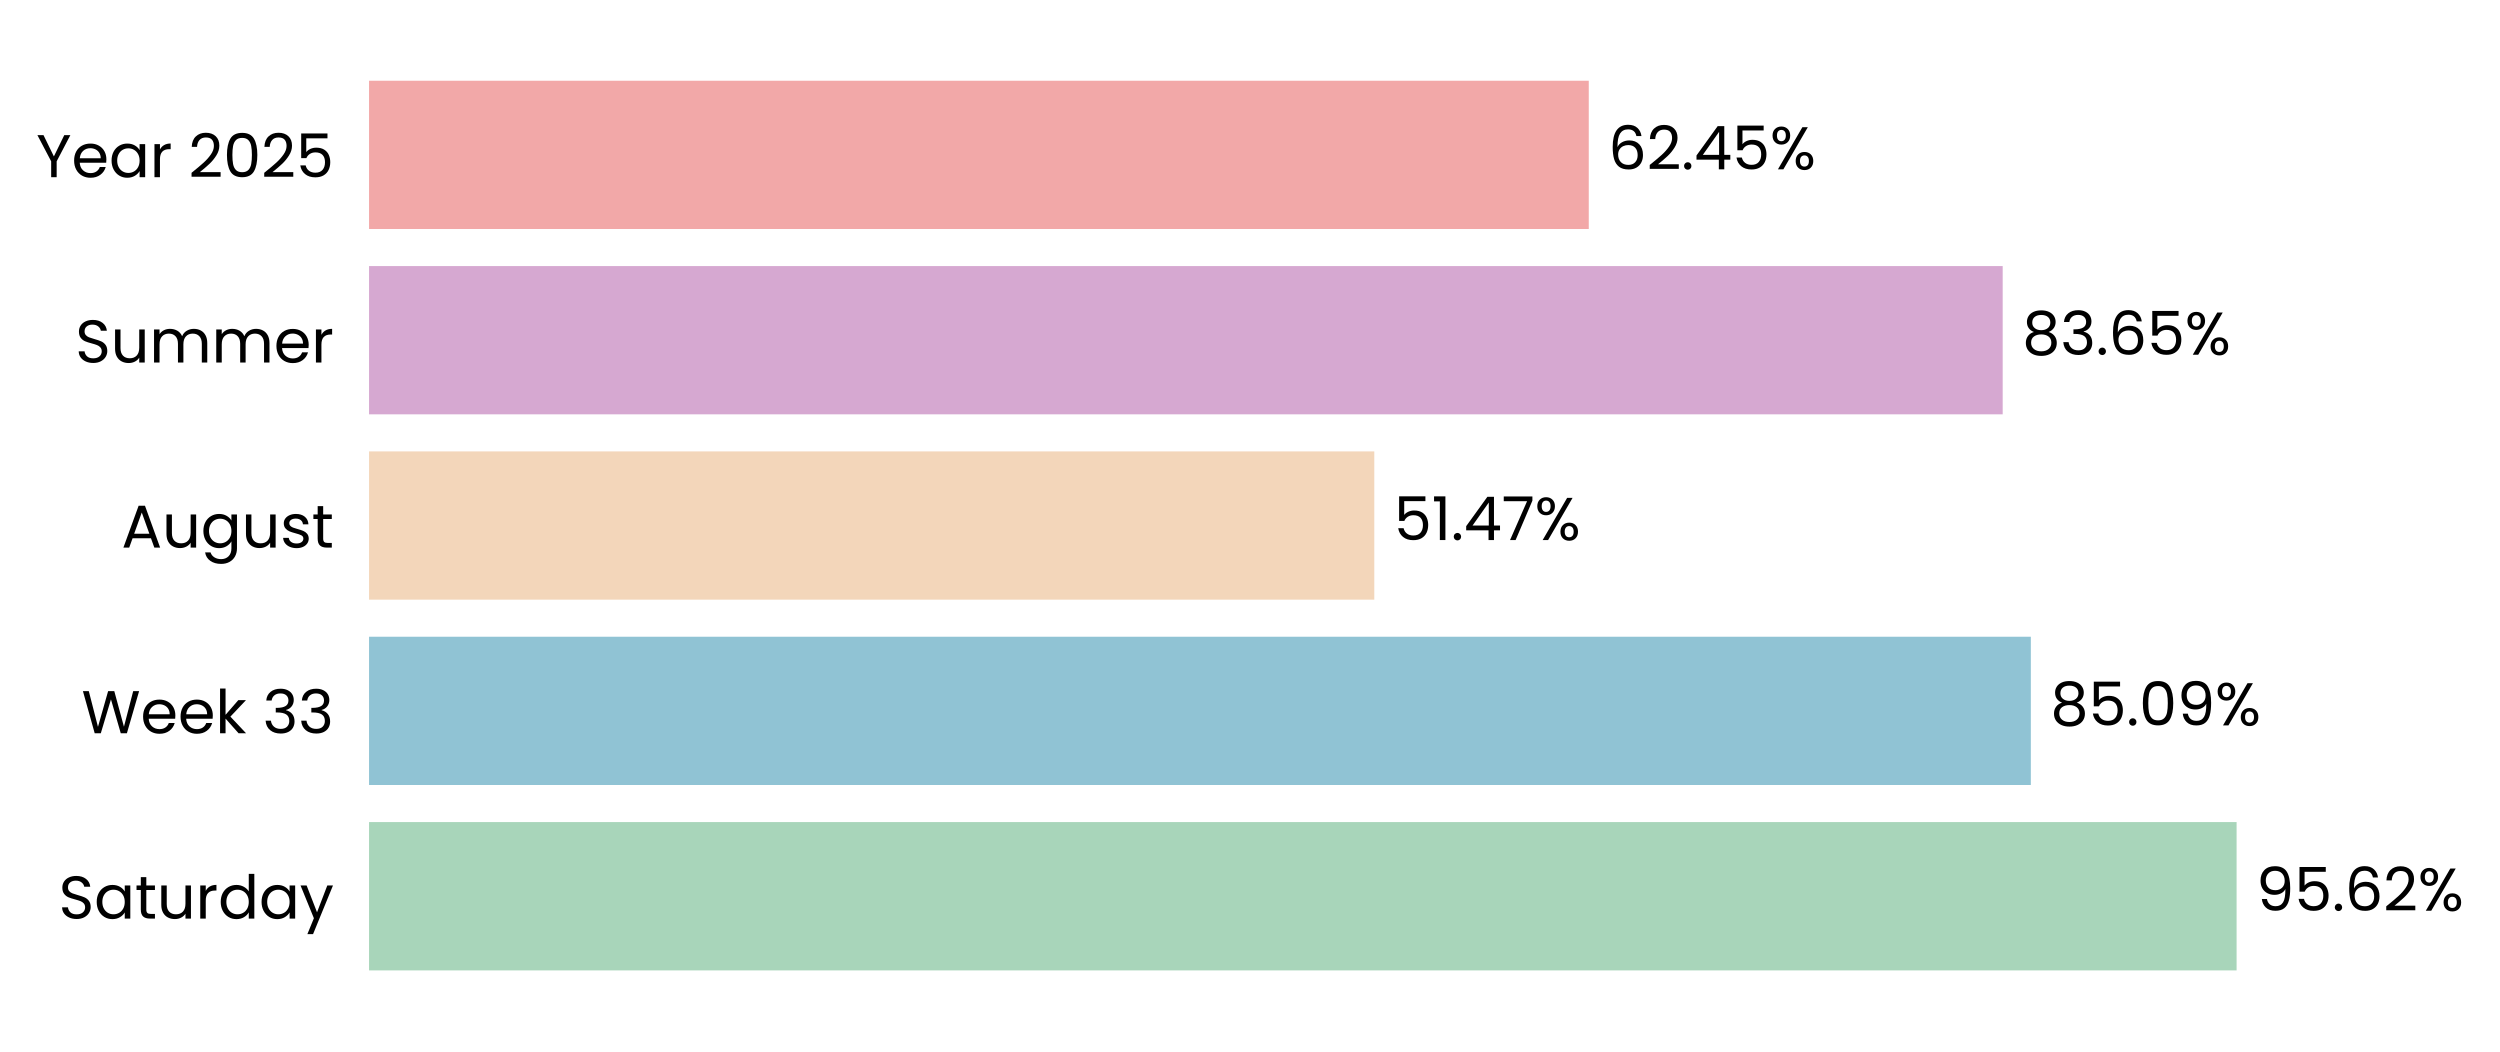
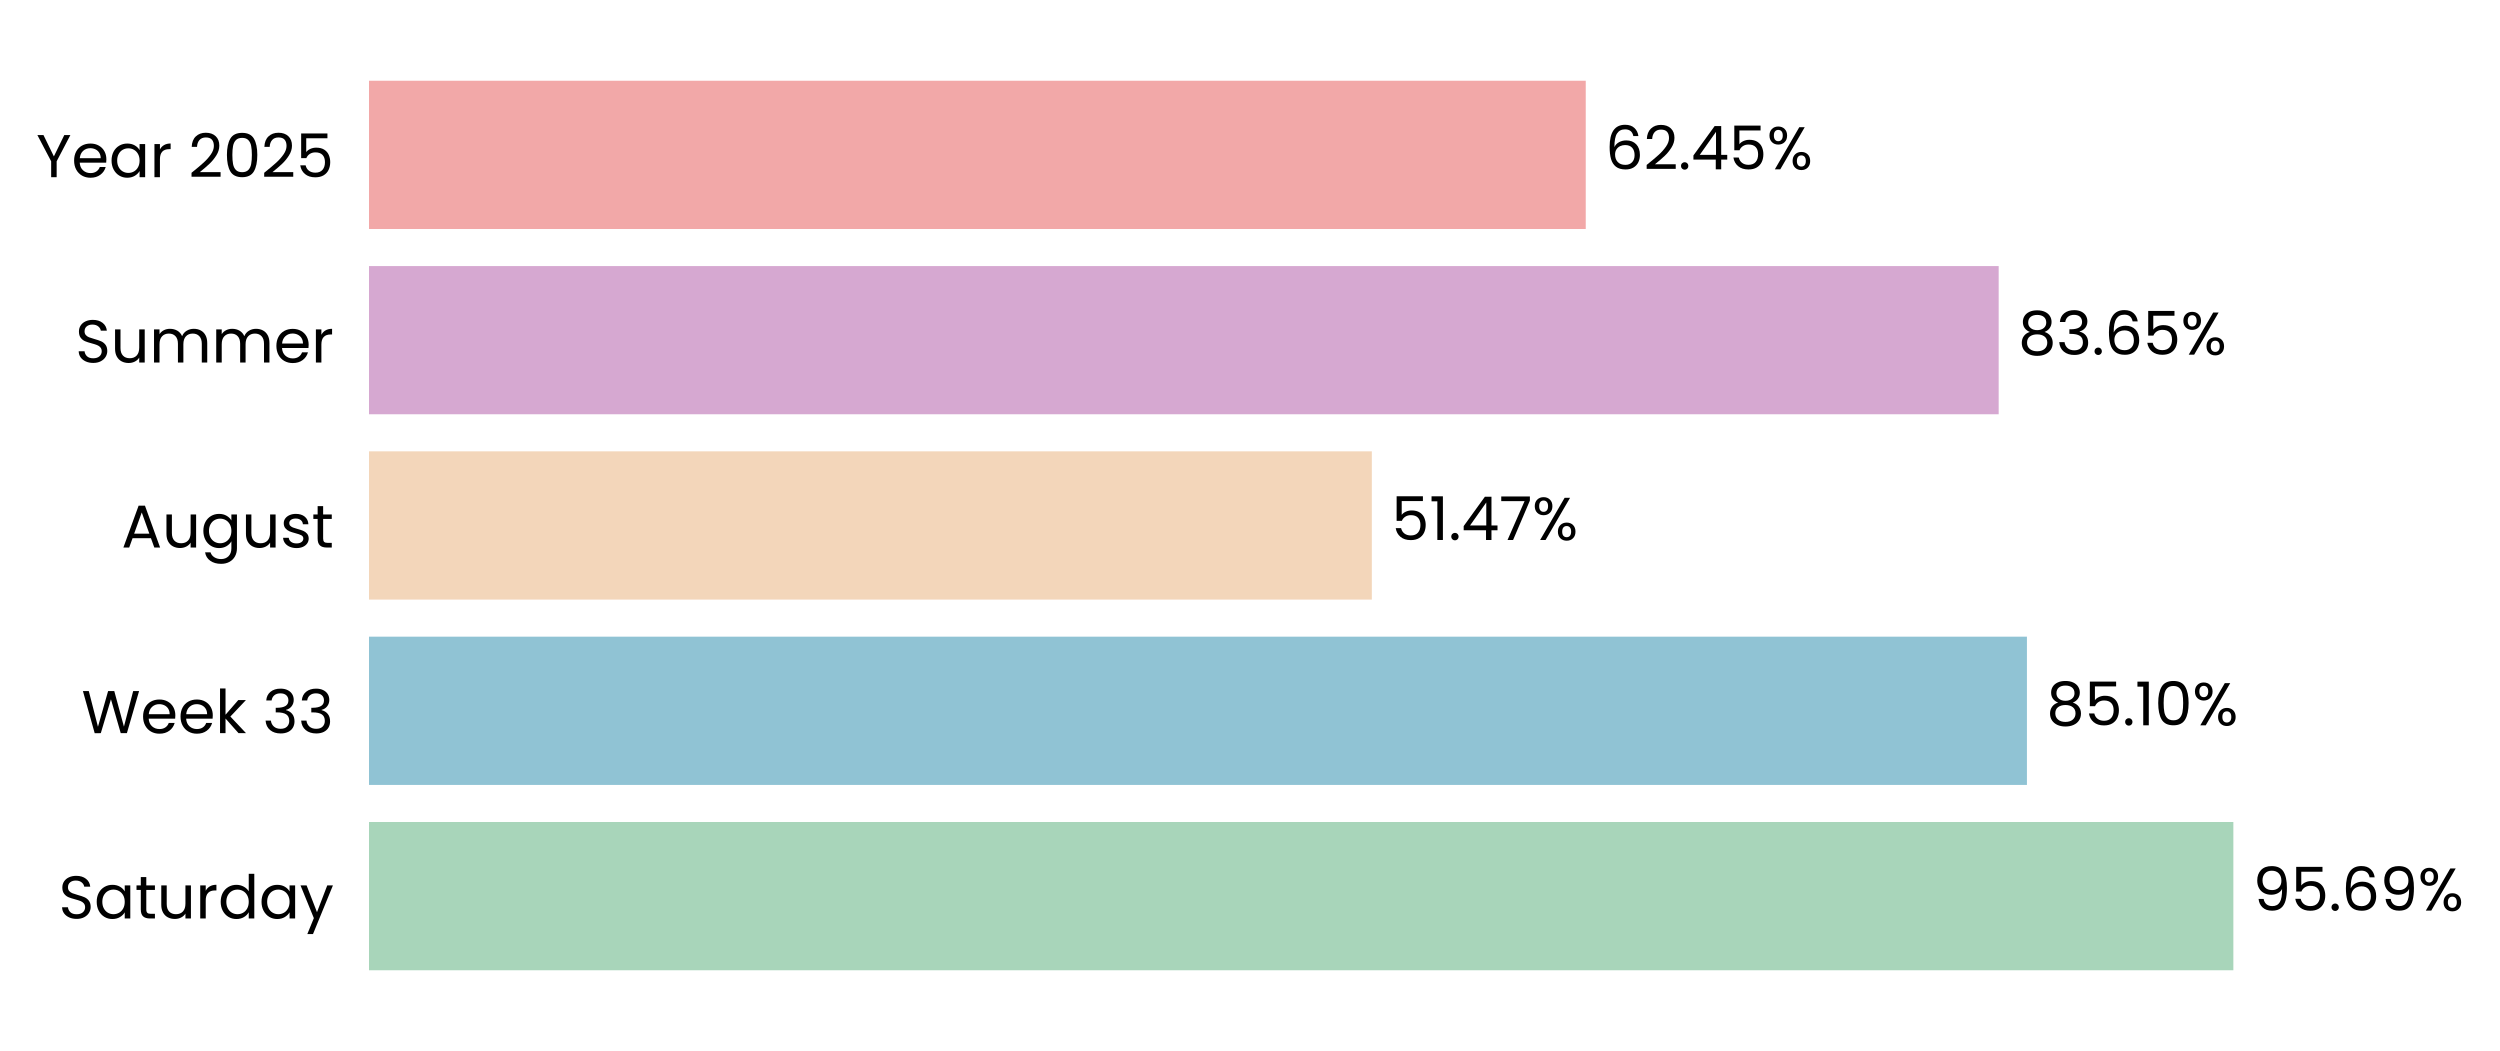
- <svg xmlns="http://www.w3.org/2000/svg" xmlns:xlink="http://www.w3.org/1999/xlink" width="496.625pt" height="208.8pt" viewBox="0 0 496.625 208.8" version="1.1">
+ <svg xmlns="http://www.w3.org/2000/svg" xmlns:xlink="http://www.w3.org/1999/xlink" width="496.683pt" height="208.8pt" viewBox="0 0 496.683 208.8" version="1.1">
  <defs>
    <style type="text/css">*{stroke-linejoin: round; stroke-linecap: butt}</style>
  </defs>
  <g id="figure_1">
    <g id="patch_1">
-       <path d="M 0 208.8  L 496.625 208.8  L 496.625 0  L 0 0  L 0 208.8  z " style="fill: none" />
+       <path d="M 0 208.8  L 496.683 208.8  L 496.683 0  L 0 0  L 0 208.8  z " style="fill: none" />
    </g>
    <g id="axes_1">
      <g id="patch_2">
-         <path d="M 73.311 201.6  L 461.274 201.6  L 461.274 7.2  L 73.311 7.2  L 73.311 201.6  z " style="fill: none" />
+         <path d="M 73.311 201.6  L 460.373 201.6  L 460.373 7.2  L 73.311 7.2  L 73.311 201.6  z " style="fill: none" />
      </g>
      <g id="patch_3">
-         <path d="M 73.311 192.764  L 444.301 192.764  L 444.301 163.309  L 73.311 163.309  z " clip-path="url(#p3b3eab11f4)" style="fill: #a8d5ba" />
+         <path d="M 73.311 192.764  L 443.708 192.764  L 443.708 163.309  L 73.311 163.309  z " clip-path="url(#p50391e956d)" style="fill: #a8d5ba" />
      </g>
      <g id="patch_4">
-         <path d="M 73.311 155.945  L 403.426 155.945  L 403.426 126.491  L 73.311 126.491  z " clip-path="url(#p3b3eab11f4)" style="fill: #90c3d4" />
+         <path d="M 73.311 155.945  L 402.698 155.945  L 402.698 126.491  L 73.311 126.491  z " clip-path="url(#p50391e956d)" style="fill: #90c3d4" />
      </g>
      <g id="patch_5">
-         <path d="M 73.311 119.127  L 273.003 119.127  L 273.003 89.673  L 73.311 89.673  z " clip-path="url(#p3b3eab11f4)" style="fill: #f3d6ba" />
+         <path d="M 73.311 119.127  L 272.547 119.127  L 272.547 89.673  L 73.311 89.673  z " clip-path="url(#p50391e956d)" style="fill: #f3d6ba" />
      </g>
      <g id="patch_6">
-         <path d="M 73.311 82.309  L 397.835 82.309  L 397.835 52.855  L 73.311 52.855  z " clip-path="url(#p3b3eab11f4)" style="fill: #d6a8d1" />
+         <path d="M 73.311 82.309  L 397.084 82.309  L 397.084 52.855  L 73.311 52.855  z " clip-path="url(#p50391e956d)" style="fill: #d6a8d1" />
      </g>
      <g id="patch_7">
-         <path d="M 73.311 45.491  L 315.609 45.491  L 315.609 16.036  L 73.311 16.036  z " clip-path="url(#p3b3eab11f4)" style="fill: #f2a8a8" />
+         <path d="M 73.311 45.491  L 315.046 45.491  L 315.046 16.036  L 73.311 16.036  z " clip-path="url(#p50391e956d)" style="fill: #f2a8a8" />
      </g>
      <g id="matplotlib.axis_1">
        <g id="ytick_1">
          <g id="text_1">
            <g transform="translate(11.65312 182.4764) scale(0.12 -0.12)">
              <defs>
                <path id="Poppins-Regular-53" d="M 1907 -45  Q 1466 -45 1117 112  Q 768 269 569 547  Q 371 826 365 1190  L 986 1190  Q 1018 877 1245 662  Q 1472 448 1907 448  Q 2323 448 2563 656  Q 2803 864 2803 1190  Q 2803 1446 2662 1606  Q 2522 1766 2310 1849  Q 2099 1933 1741 2029  Q 1299 2144 1033 2259  Q 768 2374 579 2620  Q 390 2867 390 3283  Q 390 3648 576 3929  Q 762 4211 1098 4364  Q 1434 4518 1869 4518  Q 2496 4518 2896 4204  Q 3296 3891 3347 3373  L 2707 3373  Q 2675 3629 2438 3824  Q 2202 4019 1811 4019  Q 1446 4019 1216 3830  Q 986 3642 986 3302  Q 986 3059 1123 2905  Q 1261 2752 1462 2672  Q 1664 2592 2029 2490  Q 2470 2368 2739 2249  Q 3008 2131 3200 1884  Q 3392 1638 3392 1216  Q 3392 890 3219 602  Q 3046 314 2707 134  Q 2368 -45 1907 -45  z " transform="scale(0.015625)" />
                <path id="Poppins-Regular-61" d="M 275 1766  Q 275 2304 492 2710  Q 710 3117 1091 3341  Q 1472 3565 1939 3565  Q 2400 3565 2739 3366  Q 3078 3168 3245 2867  L 3245 3507  L 3834 3507  L 3834 0  L 3245 0  L 3245 653  Q 3072 346 2729 144  Q 2387 -58 1933 -58  Q 1466 -58 1088 172  Q 710 403 492 819  Q 275 1235 275 1766  z M 3245 1760  Q 3245 2157 3085 2451  Q 2925 2746 2653 2902  Q 2381 3059 2054 3059  Q 1728 3059 1459 2905  Q 1190 2752 1030 2457  Q 870 2163 870 1766  Q 870 1363 1030 1065  Q 1190 768 1459 611  Q 1728 454 2054 454  Q 2381 454 2653 611  Q 2925 768 3085 1065  Q 3245 1363 3245 1760  z " transform="scale(0.015625)" />
                <path id="Poppins-Regular-74" d="M 1203 3027  L 1203 960  Q 1203 704 1312 598  Q 1421 493 1690 493  L 2118 493  L 2118 0  L 1594 0  Q 1107 0 864 224  Q 621 448 621 960  L 621 3027  L 166 3027  L 166 3507  L 621 3507  L 621 4390  L 1203 4390  L 1203 3507  L 2118 3507  L 2118 3027  L 1203 3027  z " transform="scale(0.015625)" />
                <path id="Poppins-Regular-75" d="M 3603 3507  L 3603 0  L 3021 0  L 3021 518  Q 2854 250 2556 99  Q 2259 -51 1901 -51  Q 1491 -51 1164 118  Q 838 288 649 627  Q 461 966 461 1453  L 461 3507  L 1037 3507  L 1037 1530  Q 1037 1011 1299 732  Q 1562 454 2016 454  Q 2483 454 2752 742  Q 3021 1030 3021 1581  L 3021 3507  L 3603 3507  z " transform="scale(0.015625)" />
                <path id="Poppins-Regular-72" d="M 1075 2938  Q 1229 3238 1513 3404  Q 1798 3571 2208 3571  L 2208 2970  L 2054 2970  Q 1075 2970 1075 1907  L 1075 0  L 493 0  L 493 3507  L 1075 3507  L 1075 2938  z " transform="scale(0.015625)" />
                <path id="Poppins-Regular-64" d="M 275 1766  Q 275 2304 492 2710  Q 710 3117 1091 3341  Q 1472 3565 1946 3565  Q 2355 3565 2707 3376  Q 3059 3187 3245 2880  L 3245 4736  L 3834 4736  L 3834 0  L 3245 0  L 3245 659  Q 3072 346 2733 144  Q 2394 -58 1939 -58  Q 1472 -58 1091 172  Q 710 403 492 819  Q 275 1235 275 1766  z M 3245 1760  Q 3245 2157 3085 2451  Q 2925 2746 2653 2902  Q 2381 3059 2054 3059  Q 1728 3059 1459 2905  Q 1190 2752 1030 2457  Q 870 2163 870 1766  Q 870 1363 1030 1065  Q 1190 768 1459 611  Q 1728 454 2054 454  Q 2381 454 2653 611  Q 2925 768 3085 1065  Q 3245 1363 3245 1760  z " transform="scale(0.015625)" />
                <path id="Poppins-Regular-79" d="M 3514 3507  L 1402 -1651  L 800 -1651  L 1491 38  L 77 3507  L 723 3507  L 1824 666  L 2912 3507  L 3514 3507  z " transform="scale(0.015625)" />
              </defs>
              <use xlink:href="#Poppins-Regular-53" />
              <use xlink:href="#Poppins-Regular-61" transform="translate(58.7 0)" />
              <use xlink:href="#Poppins-Regular-74" transform="translate(126.3 0)" />
              <use xlink:href="#Poppins-Regular-75" transform="translate(162.7 0)" />
              <use xlink:href="#Poppins-Regular-72" transform="translate(226.7 0)" />
              <use xlink:href="#Poppins-Regular-64" transform="translate(264 0)" />
              <use xlink:href="#Poppins-Regular-61" transform="translate(331.5999 0)" />
              <use xlink:href="#Poppins-Regular-79" transform="translate(399.1999 0)" />
            </g>
          </g>
        </g>
        <g id="ytick_2">
          <g id="text_2">
            <g transform="translate(16.19813 145.6582) scale(0.12 -0.12)">
              <defs>
                <path id="Poppins-Regular-57" d="M 6099 4461  L 4806 0  L 4154 0  L 3117 3590  L 2042 0  L 1395 -6  L 147 4461  L 768 4461  L 1741 678  L 2816 4461  L 3469 4461  L 4493 691  L 5472 4461  L 6099 4461  z " transform="scale(0.015625)" />
                <path id="Poppins-Regular-65" d="M 3693 1888  Q 3693 1722 3674 1536  L 870 1536  Q 902 1018 1225 726  Q 1549 435 2010 435  Q 2387 435 2640 611  Q 2893 787 2995 1082  L 3622 1082  Q 3482 576 3059 259  Q 2637 -58 2010 -58  Q 1510 -58 1116 166  Q 723 390 499 803  Q 275 1216 275 1760  Q 275 2304 492 2713  Q 710 3123 1104 3344  Q 1498 3565 2010 3565  Q 2509 3565 2893 3347  Q 3277 3130 3485 2749  Q 3693 2368 3693 1888  z M 3091 2010  Q 3091 2342 2944 2582  Q 2797 2822 2544 2947  Q 2291 3072 1984 3072  Q 1542 3072 1232 2790  Q 922 2509 877 2010  L 3091 2010  z " transform="scale(0.015625)" />
                <path id="Poppins-Regular-6b" d="M 2451 0  L 1075 1549  L 1075 0  L 493 0  L 493 4736  L 1075 4736  L 1075 1952  L 2426 3507  L 3238 3507  L 1587 1760  L 3245 0  L 2451 0  z " transform="scale(0.015625)" />
                <path id="Poppins-Regular-20" transform="scale(0.015625)" />
                <path id="Poppins-Regular-33" d="M 384 3462  Q 429 4051 838 4384  Q 1248 4717 1901 4717  Q 2336 4717 2653 4560  Q 2970 4403 3133 4134  Q 3296 3866 3296 3526  Q 3296 3130 3069 2842  Q 2842 2554 2477 2470  L 2477 2438  Q 2893 2336 3136 2035  Q 3379 1734 3379 1248  Q 3379 883 3212 592  Q 3046 301 2713 134  Q 2381 -32 1914 -32  Q 1235 -32 800 323  Q 365 678 314 1331  L 877 1331  Q 922 947 1190 704  Q 1459 461 1907 461  Q 2355 461 2588 694  Q 2822 928 2822 1299  Q 2822 1779 2502 1990  Q 2182 2202 1536 2202  L 1389 2202  L 1389 2688  L 1542 2688  Q 2131 2694 2432 2883  Q 2733 3072 2733 3469  Q 2733 3808 2512 4013  Q 2291 4218 1882 4218  Q 1485 4218 1241 4013  Q 998 3808 954 3462  L 384 3462  z " transform="scale(0.015625)" />
              </defs>
              <use xlink:href="#Poppins-Regular-57" />
              <use xlink:href="#Poppins-Regular-65" transform="translate(97.59999 0)" />
              <use xlink:href="#Poppins-Regular-65" transform="translate(159.6 0)" />
              <use xlink:href="#Poppins-Regular-6b" transform="translate(221.6 0)" />
              <use xlink:href="#Poppins-Regular-20" transform="translate(273.0999 0)" />
              <use xlink:href="#Poppins-Regular-33" transform="translate(299.7999 0)" />
              <use xlink:href="#Poppins-Regular-33" transform="translate(358.6999 0)" />
            </g>
          </g>
        </g>
        <g id="ytick_3">
          <g id="text_3">
            <g transform="translate(24.11812 108.78) scale(0.12 -0.12)">
              <defs>
                <path id="Poppins-Regular-41" d="M 3130 992  L 1184 992  L 826 0  L 211 0  L 1824 4435  L 2496 4435  L 4102 0  L 3488 0  L 3130 992  z M 2963 1466  L 2157 3718  L 1350 1466  L 2963 1466  z " transform="scale(0.015625)" />
                <path id="Poppins-Regular-67" d="M 1939 3565  Q 2394 3565 2736 3366  Q 3078 3168 3245 2867  L 3245 3507  L 3834 3507  L 3834 -77  Q 3834 -557 3629 -931  Q 3424 -1306 3043 -1517  Q 2662 -1728 2157 -1728  Q 1466 -1728 1005 -1401  Q 544 -1075 461 -512  L 1037 -512  Q 1133 -832 1433 -1027  Q 1734 -1222 2157 -1222  Q 2637 -1222 2941 -921  Q 3245 -621 3245 -77  L 3245 659  Q 3072 352 2733 147  Q 2394 -58 1939 -58  Q 1472 -58 1091 172  Q 710 403 492 819  Q 275 1235 275 1766  Q 275 2304 492 2710  Q 710 3117 1091 3341  Q 1472 3565 1939 3565  z M 3245 1760  Q 3245 2157 3085 2451  Q 2925 2746 2653 2902  Q 2381 3059 2054 3059  Q 1728 3059 1459 2905  Q 1190 2752 1030 2457  Q 870 2163 870 1766  Q 870 1363 1030 1065  Q 1190 768 1459 611  Q 1728 454 2054 454  Q 2381 454 2653 611  Q 2925 768 3085 1065  Q 3245 1363 3245 1760  z " transform="scale(0.015625)" />
                <path id="Poppins-Regular-73" d="M 1734 -58  Q 1331 -58 1011 80  Q 691 218 505 464  Q 320 710 301 1030  L 902 1030  Q 928 768 1149 601  Q 1370 435 1728 435  Q 2061 435 2253 582  Q 2445 730 2445 954  Q 2445 1184 2240 1296  Q 2035 1408 1606 1517  Q 1216 1619 969 1724  Q 723 1830 547 2038  Q 371 2246 371 2586  Q 371 2854 531 3078  Q 691 3302 985 3433  Q 1280 3565 1658 3565  Q 2240 3565 2598 3270  Q 2957 2976 2982 2464  L 2400 2464  Q 2381 2739 2179 2905  Q 1978 3072 1638 3072  Q 1325 3072 1139 2937  Q 954 2803 954 2586  Q 954 2413 1066 2301  Q 1178 2189 1347 2121  Q 1517 2054 1818 1971  Q 2195 1869 2432 1769  Q 2669 1670 2838 1472  Q 3008 1274 3014 954  Q 3014 666 2854 435  Q 2694 205 2403 73  Q 2112 -58 1734 -58  z " transform="scale(0.015625)" />
              </defs>
              <use xlink:href="#Poppins-Regular-41" />
              <use xlink:href="#Poppins-Regular-75" transform="translate(67.39999 0)" />
              <use xlink:href="#Poppins-Regular-67" transform="translate(131.4 0)" />
              <use xlink:href="#Poppins-Regular-75" transform="translate(199 0)" />
              <use xlink:href="#Poppins-Regular-73" transform="translate(263 0)" />
              <use xlink:href="#Poppins-Regular-74" transform="translate(315.2 0)" />
            </g>
          </g>
        </g>
        <g id="ytick_4">
          <g id="text_4">
            <g transform="translate(14.95125 72.02182) scale(0.12 -0.12)">
              <defs>
                <path id="Poppins-Regular-6d" d="M 4710 3571  Q 5120 3571 5440 3401  Q 5760 3232 5945 2893  Q 6131 2554 6131 2067  L 6131 0  L 5555 0  L 5555 1984  Q 5555 2509 5296 2787  Q 5037 3066 4595 3066  Q 4141 3066 3872 2774  Q 3603 2483 3603 1933  L 3603 0  L 3027 0  L 3027 1984  Q 3027 2509 2768 2787  Q 2509 3066 2067 3066  Q 1613 3066 1344 2774  Q 1075 2483 1075 1933  L 1075 0  L 493 0  L 493 3507  L 1075 3507  L 1075 3002  Q 1248 3277 1539 3424  Q 1830 3571 2182 3571  Q 2624 3571 2963 3372  Q 3302 3174 3469 2790  Q 3616 3162 3955 3366  Q 4294 3571 4710 3571  z " transform="scale(0.015625)" />
              </defs>
              <use xlink:href="#Poppins-Regular-53" />
              <use xlink:href="#Poppins-Regular-75" transform="translate(58.7 0)" />
              <use xlink:href="#Poppins-Regular-6d" transform="translate(122.7 0)" />
              <use xlink:href="#Poppins-Regular-6d" transform="translate(225.7 0)" />
              <use xlink:href="#Poppins-Regular-65" transform="translate(328.7 0)" />
              <use xlink:href="#Poppins-Regular-72" transform="translate(390.6999 0)" />
            </g>
          </g>
        </g>
        <g id="ytick_5">
          <g id="text_5">
            <g transform="translate(7.2 35.20364) scale(0.12 -0.12)">
              <defs>
                <path id="Poppins-Regular-59" d="M 3616 4461  L 2163 1683  L 2163 0  L 1581 0  L 1581 1683  L 122 4461  L 768 4461  L 1869 2202  L 2970 4461  L 3616 4461  z " transform="scale(0.015625)" />
                <path id="Poppins-Regular-32" d="M 326 467  Q 1139 1120 1600 1539  Q 2061 1958 2377 2416  Q 2694 2874 2694 3315  Q 2694 3731 2492 3971  Q 2291 4211 1843 4211  Q 1408 4211 1168 3939  Q 928 3667 909 3213  L 346 3213  Q 371 3930 780 4320  Q 1190 4710 1837 4710  Q 2496 4710 2883 4345  Q 3270 3981 3270 3341  Q 3270 2810 2953 2307  Q 2637 1805 2233 1424  Q 1830 1043 1203 538  L 3405 538  L 3405 51  L 326 51  L 326 467  z " transform="scale(0.015625)" />
                <path id="Poppins-Regular-30" d="M 397 2362  Q 397 3462 755 4080  Q 1114 4698 2010 4698  Q 2899 4698 3257 4080  Q 3616 3462 3616 2362  Q 3616 1242 3257 621  Q 2899 0 2010 0  Q 1114 0 755 621  Q 397 1242 397 2362  z M 3040 2362  Q 3040 2918 2966 3305  Q 2893 3693 2665 3929  Q 2438 4166 2010 4166  Q 1574 4166 1347 3929  Q 1120 3693 1046 3305  Q 973 2918 973 2362  Q 973 1786 1046 1395  Q 1120 1005 1347 768  Q 1574 531 2010 531  Q 2438 531 2665 768  Q 2893 1005 2966 1395  Q 3040 1786 3040 2362  z " transform="scale(0.015625)" />
                <path id="Poppins-Regular-35" d="M 3347 4122  L 1101 4122  L 1101 2662  Q 1248 2867 1536 2998  Q 1824 3130 2157 3130  Q 2688 3130 3021 2909  Q 3354 2688 3498 2339  Q 3642 1990 3642 1600  Q 3642 1139 3469 774  Q 3296 410 2941 198  Q 2586 -13 2061 -13  Q 1389 -13 973 332  Q 557 678 467 1254  L 1037 1254  Q 1120 890 1389 685  Q 1658 480 2067 480  Q 2573 480 2829 784  Q 3085 1088 3085 1587  Q 3085 2086 2829 2358  Q 2573 2630 2074 2630  Q 1734 2630 1481 2467  Q 1229 2304 1114 2022  L 563 2022  L 563 4634  L 3347 4634  L 3347 4122  z " transform="scale(0.015625)" />
              </defs>
              <use xlink:href="#Poppins-Regular-59" />
              <use xlink:href="#Poppins-Regular-65" transform="translate(58.39999 0)" />
              <use xlink:href="#Poppins-Regular-61" transform="translate(120.4 0)" />
              <use xlink:href="#Poppins-Regular-72" transform="translate(188 0)" />
              <use xlink:href="#Poppins-Regular-20" transform="translate(225.3 0)" />
              <use xlink:href="#Poppins-Regular-32" transform="translate(252 0)" />
              <use xlink:href="#Poppins-Regular-30" transform="translate(309.4999 0)" />
              <use xlink:href="#Poppins-Regular-32" transform="translate(372.2999 0)" />
              <use xlink:href="#Poppins-Regular-35" transform="translate(429.7999 0)" />
            </g>
          </g>
        </g>
      </g>
      <g id="text_6">
-         <g transform="translate(448.1803 180.9164) scale(0.12 -0.12)">
+         <g transform="translate(447.5782 180.9164) scale(0.12 -0.12)">
          <defs>
            <path id="Poppins-Regular-39" d="M 1146 1242  Q 1210 877 1443 678  Q 1677 480 2074 480  Q 2605 480 2857 896  Q 3110 1312 3098 2298  Q 2963 2010 2649 1846  Q 2336 1683 1952 1683  Q 1523 1683 1187 1859  Q 851 2035 659 2374  Q 467 2714 467 3194  Q 467 3878 864 4297  Q 1261 4717 1990 4717  Q 2886 4717 3248 4134  Q 3610 3552 3610 2400  Q 3610 1594 3466 1069  Q 3322 544 2979 269  Q 2637 -6 2042 -6  Q 1389 -6 1024 346  Q 659 698 608 1242  L 1146 1242  z M 2048 2176  Q 2477 2176 2752 2441  Q 3027 2707 3027 3162  Q 3027 3642 2758 3936  Q 2490 4230 2003 4230  Q 1555 4230 1289 3948  Q 1024 3667 1024 3206  Q 1024 2739 1286 2457  Q 1549 2176 2048 2176  z " transform="scale(0.015625)" />
            <path id="Poppins-Regular-2e" d="M 678 -38  Q 512 -38 397 77  Q 282 192 282 358  Q 282 525 397 640  Q 512 755 678 755  Q 838 755 950 640  Q 1062 525 1062 358  Q 1062 192 950 77  Q 838 -38 678 -38  z " transform="scale(0.015625)" />
            <path id="Poppins-Regular-36" d="M 2976 3526  Q 2835 4237 2099 4237  Q 1530 4237 1248 3798  Q 966 3360 973 2355  Q 1120 2688 1462 2877  Q 1805 3066 2227 3066  Q 2886 3066 3280 2656  Q 3674 2246 3674 1523  Q 3674 1088 3504 742  Q 3334 397 2992 192  Q 2650 -13 2163 -13  Q 1504 -13 1133 281  Q 762 576 614 1094  Q 467 1613 467 2374  Q 467 4723 2106 4723  Q 2733 4723 3091 4384  Q 3450 4045 3514 3526  L 2976 3526  z M 2106 2573  Q 1830 2573 1587 2461  Q 1344 2349 1193 2121  Q 1043 1894 1043 1568  Q 1043 1082 1324 778  Q 1606 474 2131 474  Q 2579 474 2844 752  Q 3110 1030 3110 1504  Q 3110 2003 2854 2288  Q 2598 2573 2106 2573  z " transform="scale(0.015625)" />
            <path id="Poppins-Regular-25" d="M 269 3584  Q 269 4019 531 4278  Q 794 4538 1203 4538  Q 1613 4538 1875 4278  Q 2138 4019 2138 3584  Q 2138 3142 1875 2883  Q 1613 2624 1203 2624  Q 794 2624 531 2883  Q 269 3142 269 3584  z M 4006 4467  L 1414 0  L 838 0  L 3430 4467  L 4006 4467  z M 1203 4179  Q 986 4179 861 4028  Q 736 3878 736 3584  Q 736 3290 861 3136  Q 986 2982 1203 2982  Q 1421 2982 1549 3139  Q 1677 3296 1677 3584  Q 1677 3878 1549 4028  Q 1421 4179 1203 4179  z M 2720 883  Q 2720 1325 2982 1584  Q 3245 1843 3654 1843  Q 4064 1843 4323 1584  Q 4582 1325 4582 883  Q 4582 448 4323 185  Q 4064 -77 3654 -77  Q 3245 -77 2982 182  Q 2720 442 2720 883  z M 3648 1478  Q 3430 1478 3302 1328  Q 3174 1178 3174 883  Q 3174 595 3302 444  Q 3430 294 3648 294  Q 3866 294 3994 444  Q 4122 595 4122 883  Q 4122 1178 3994 1328  Q 3866 1478 3648 1478  z " transform="scale(0.015625)" />
          </defs>
          <use xlink:href="#Poppins-Regular-39" />
          <use xlink:href="#Poppins-Regular-35" transform="translate(62.99999 0)" />
          <use xlink:href="#Poppins-Regular-2e" transform="translate(125.8 0)" />
          <use xlink:href="#Poppins-Regular-36" transform="translate(146.8 0)" />
-           <use xlink:href="#Poppins-Regular-32" transform="translate(210.2999 0)" />
-           <use xlink:href="#Poppins-Regular-25" transform="translate(267.7999 0)" />
+           <use xlink:href="#Poppins-Regular-39" transform="translate(210.2999 0)" />
+           <use xlink:href="#Poppins-Regular-25" transform="translate(273.2999 0)" />
        </g>
      </g>
      <g id="text_7">
-         <g transform="translate(407.3056 144.0982) scale(0.12 -0.12)">
+         <g transform="translate(406.5681 144.0982) scale(0.12 -0.12)">
          <defs>
            <path id="Poppins-Regular-38" d="M 1242 2406  Q 883 2547 691 2816  Q 499 3085 499 3469  Q 499 3814 672 4092  Q 845 4371 1187 4534  Q 1530 4698 2016 4698  Q 2502 4698 2844 4534  Q 3187 4371 3363 4092  Q 3539 3814 3539 3469  Q 3539 3098 3340 2819  Q 3142 2541 2797 2406  Q 3194 2285 3427 1981  Q 3661 1677 3661 1248  Q 3661 832 3456 521  Q 3251 211 2876 41  Q 2502 -128 2016 -128  Q 1530 -128 1162 41  Q 794 211 589 521  Q 384 832 384 1248  Q 384 1677 614 1984  Q 845 2291 1242 2406  z M 2976 3398  Q 2976 3789 2720 4000  Q 2464 4211 2016 4211  Q 1574 4211 1318 4000  Q 1062 3789 1062 3392  Q 1062 3034 1328 2816  Q 1594 2598 2016 2598  Q 2445 2598 2710 2819  Q 2976 3040 2976 3398  z M 2016 2150  Q 1542 2150 1241 1929  Q 941 1709 941 1267  Q 941 858 1232 608  Q 1523 358 2016 358  Q 2509 358 2797 608  Q 3085 858 3085 1267  Q 3085 1696 2790 1923  Q 2496 2150 2016 2150  z " transform="scale(0.015625)" />
+             <path id="Poppins-Regular-31" d="M 243 4096  L 243 4627  L 1446 4627  L 1446 0  L 858 0  L 858 4096  L 243 4096  z " transform="scale(0.015625)" />
          </defs>
          <use xlink:href="#Poppins-Regular-38" />
          <use xlink:href="#Poppins-Regular-35" transform="translate(63.09999 0)" />
          <use xlink:href="#Poppins-Regular-2e" transform="translate(125.9 0)" />
-           <use xlink:href="#Poppins-Regular-30" transform="translate(146.9 0)" />
-           <use xlink:href="#Poppins-Regular-39" transform="translate(209.7 0)" />
-           <use xlink:href="#Poppins-Regular-25" transform="translate(272.6999 0)" />
+           <use xlink:href="#Poppins-Regular-31" transform="translate(146.9 0)" />
+           <use xlink:href="#Poppins-Regular-30" transform="translate(178.8999 0)" />
+           <use xlink:href="#Poppins-Regular-25" transform="translate(241.6999 0)" />
        </g>
      </g>
      <g id="text_8">
-         <g transform="translate(276.8822 107.28) scale(0.12 -0.12)">
+         <g transform="translate(276.418 107.28) scale(0.12 -0.12)">
          <defs>
-             <path id="Poppins-Regular-31" d="M 243 4096  L 243 4627  L 1446 4627  L 1446 0  L 858 0  L 858 4096  L 243 4096  z " transform="scale(0.015625)" />
            <path id="Poppins-Regular-34" d="M 256 1030  L 256 1472  L 2502 4582  L 3200 4582  L 3200 1536  L 3840 1536  L 3840 1030  L 3200 1030  L 3200 0  L 2624 0  L 2624 1030  L 256 1030  z M 2650 3974  L 928 1536  L 2650 1536  L 2650 3974  z " transform="scale(0.015625)" />
            <path id="Poppins-Regular-37" d="M 3245 4173  L 1466 0  L 877 0  L 2682 4115  L 211 4115  L 211 4614  L 3245 4614  L 3245 4173  z " transform="scale(0.015625)" />
          </defs>
          <use xlink:href="#Poppins-Regular-35" />
          <use xlink:href="#Poppins-Regular-31" transform="translate(62.79999 0)" />
          <use xlink:href="#Poppins-Regular-2e" transform="translate(94.79997 0)" />
          <use xlink:href="#Poppins-Regular-34" transform="translate(115.8 0)" />
          <use xlink:href="#Poppins-Regular-37" transform="translate(178.7 0)" />
          <use xlink:href="#Poppins-Regular-25" transform="translate(233.2999 0)" />
        </g>
      </g>
      <g id="text_9">
-         <g transform="translate(401.7143 70.46182) scale(0.12 -0.12)">
+         <g transform="translate(400.9544 70.46182) scale(0.12 -0.12)">
          <use xlink:href="#Poppins-Regular-38" />
          <use xlink:href="#Poppins-Regular-33" transform="translate(63.09999 0)" />
          <use xlink:href="#Poppins-Regular-2e" transform="translate(122 0)" />
          <use xlink:href="#Poppins-Regular-36" transform="translate(143 0)" />
          <use xlink:href="#Poppins-Regular-35" transform="translate(206.5 0)" />
          <use xlink:href="#Poppins-Regular-25" transform="translate(269.2999 0)" />
        </g>
      </g>
      <g id="text_10">
-         <g transform="translate(319.4882 33.64364) scale(0.12 -0.12)">
+         <g transform="translate(318.9171 33.64364) scale(0.12 -0.12)">
          <use xlink:href="#Poppins-Regular-36" />
          <use xlink:href="#Poppins-Regular-32" transform="translate(63.49999 0)" />
          <use xlink:href="#Poppins-Regular-2e" transform="translate(121 0)" />
          <use xlink:href="#Poppins-Regular-34" transform="translate(142 0)" />
          <use xlink:href="#Poppins-Regular-35" transform="translate(204.8999 0)" />
          <use xlink:href="#Poppins-Regular-25" transform="translate(267.6999 0)" />
        </g>
      </g>
    </g>
  </g>
  <defs>
-     <clipPath id="p3b3eab11f4">
-       <rect x="73.311" y="7.2" width="387.963" height="194.4" />
+     <clipPath id="p50391e956d">
+       <rect x="73.311" y="7.2" width="387.062" height="194.4" />
    </clipPath>
  </defs>
</svg>
